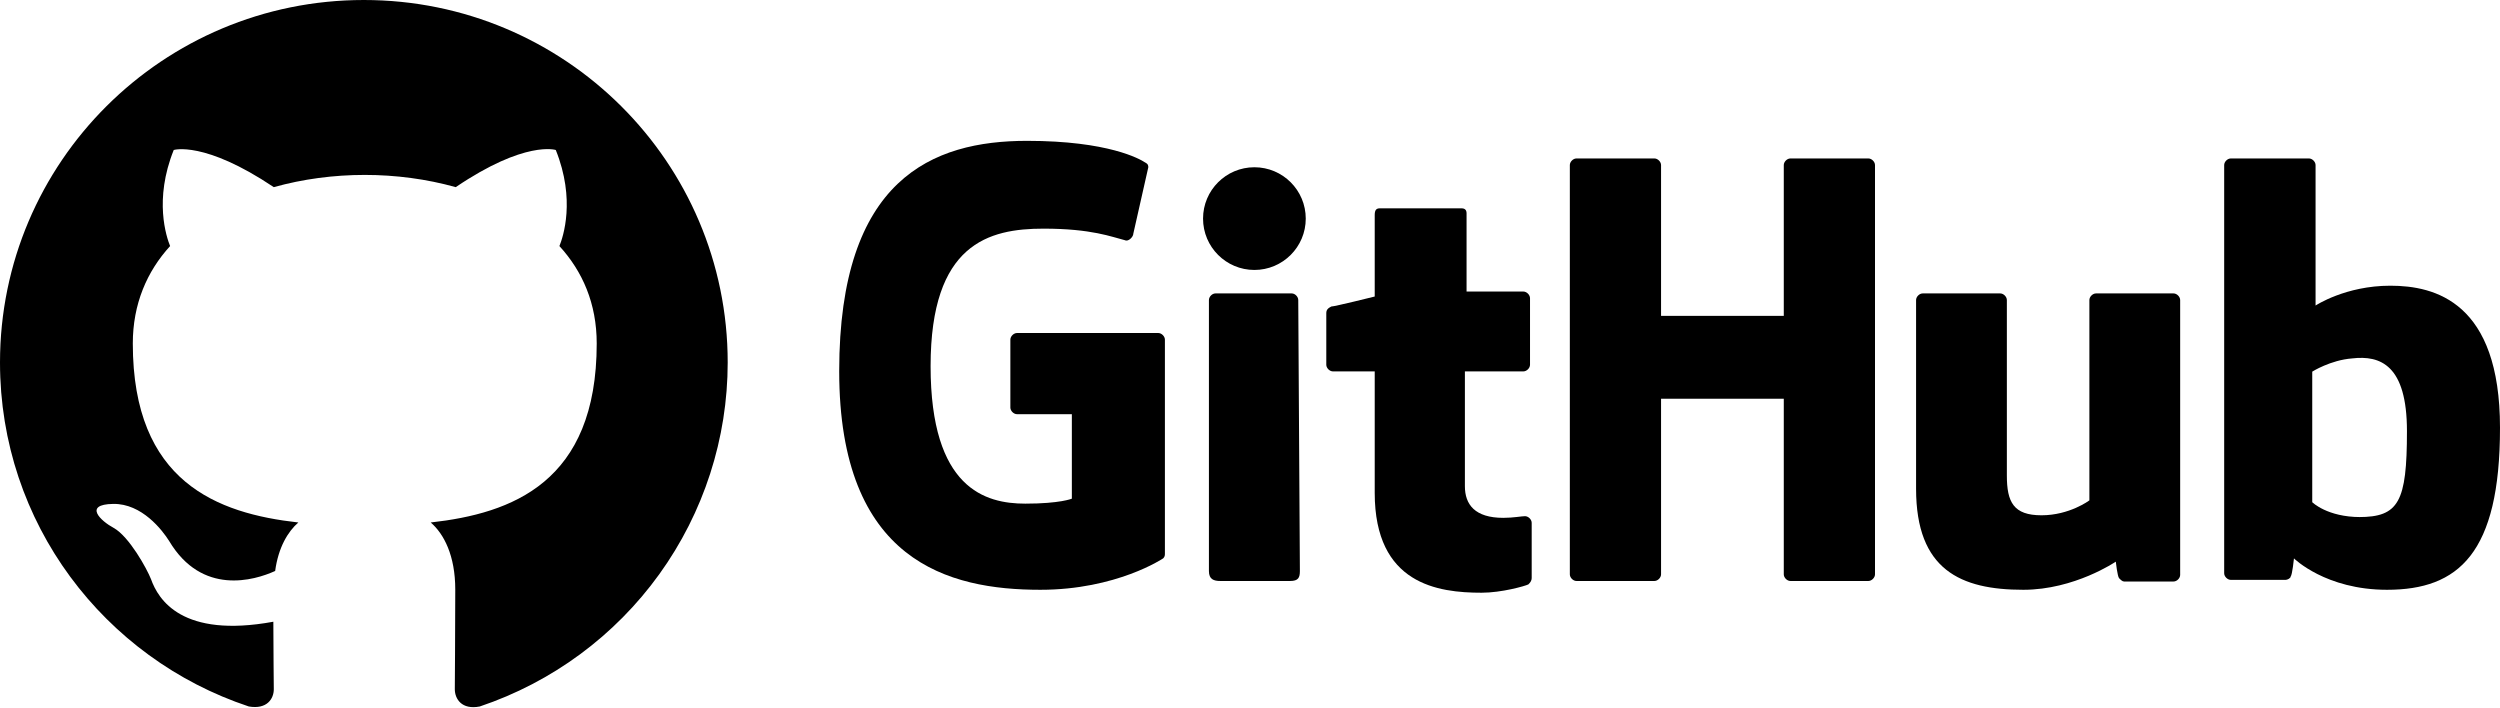
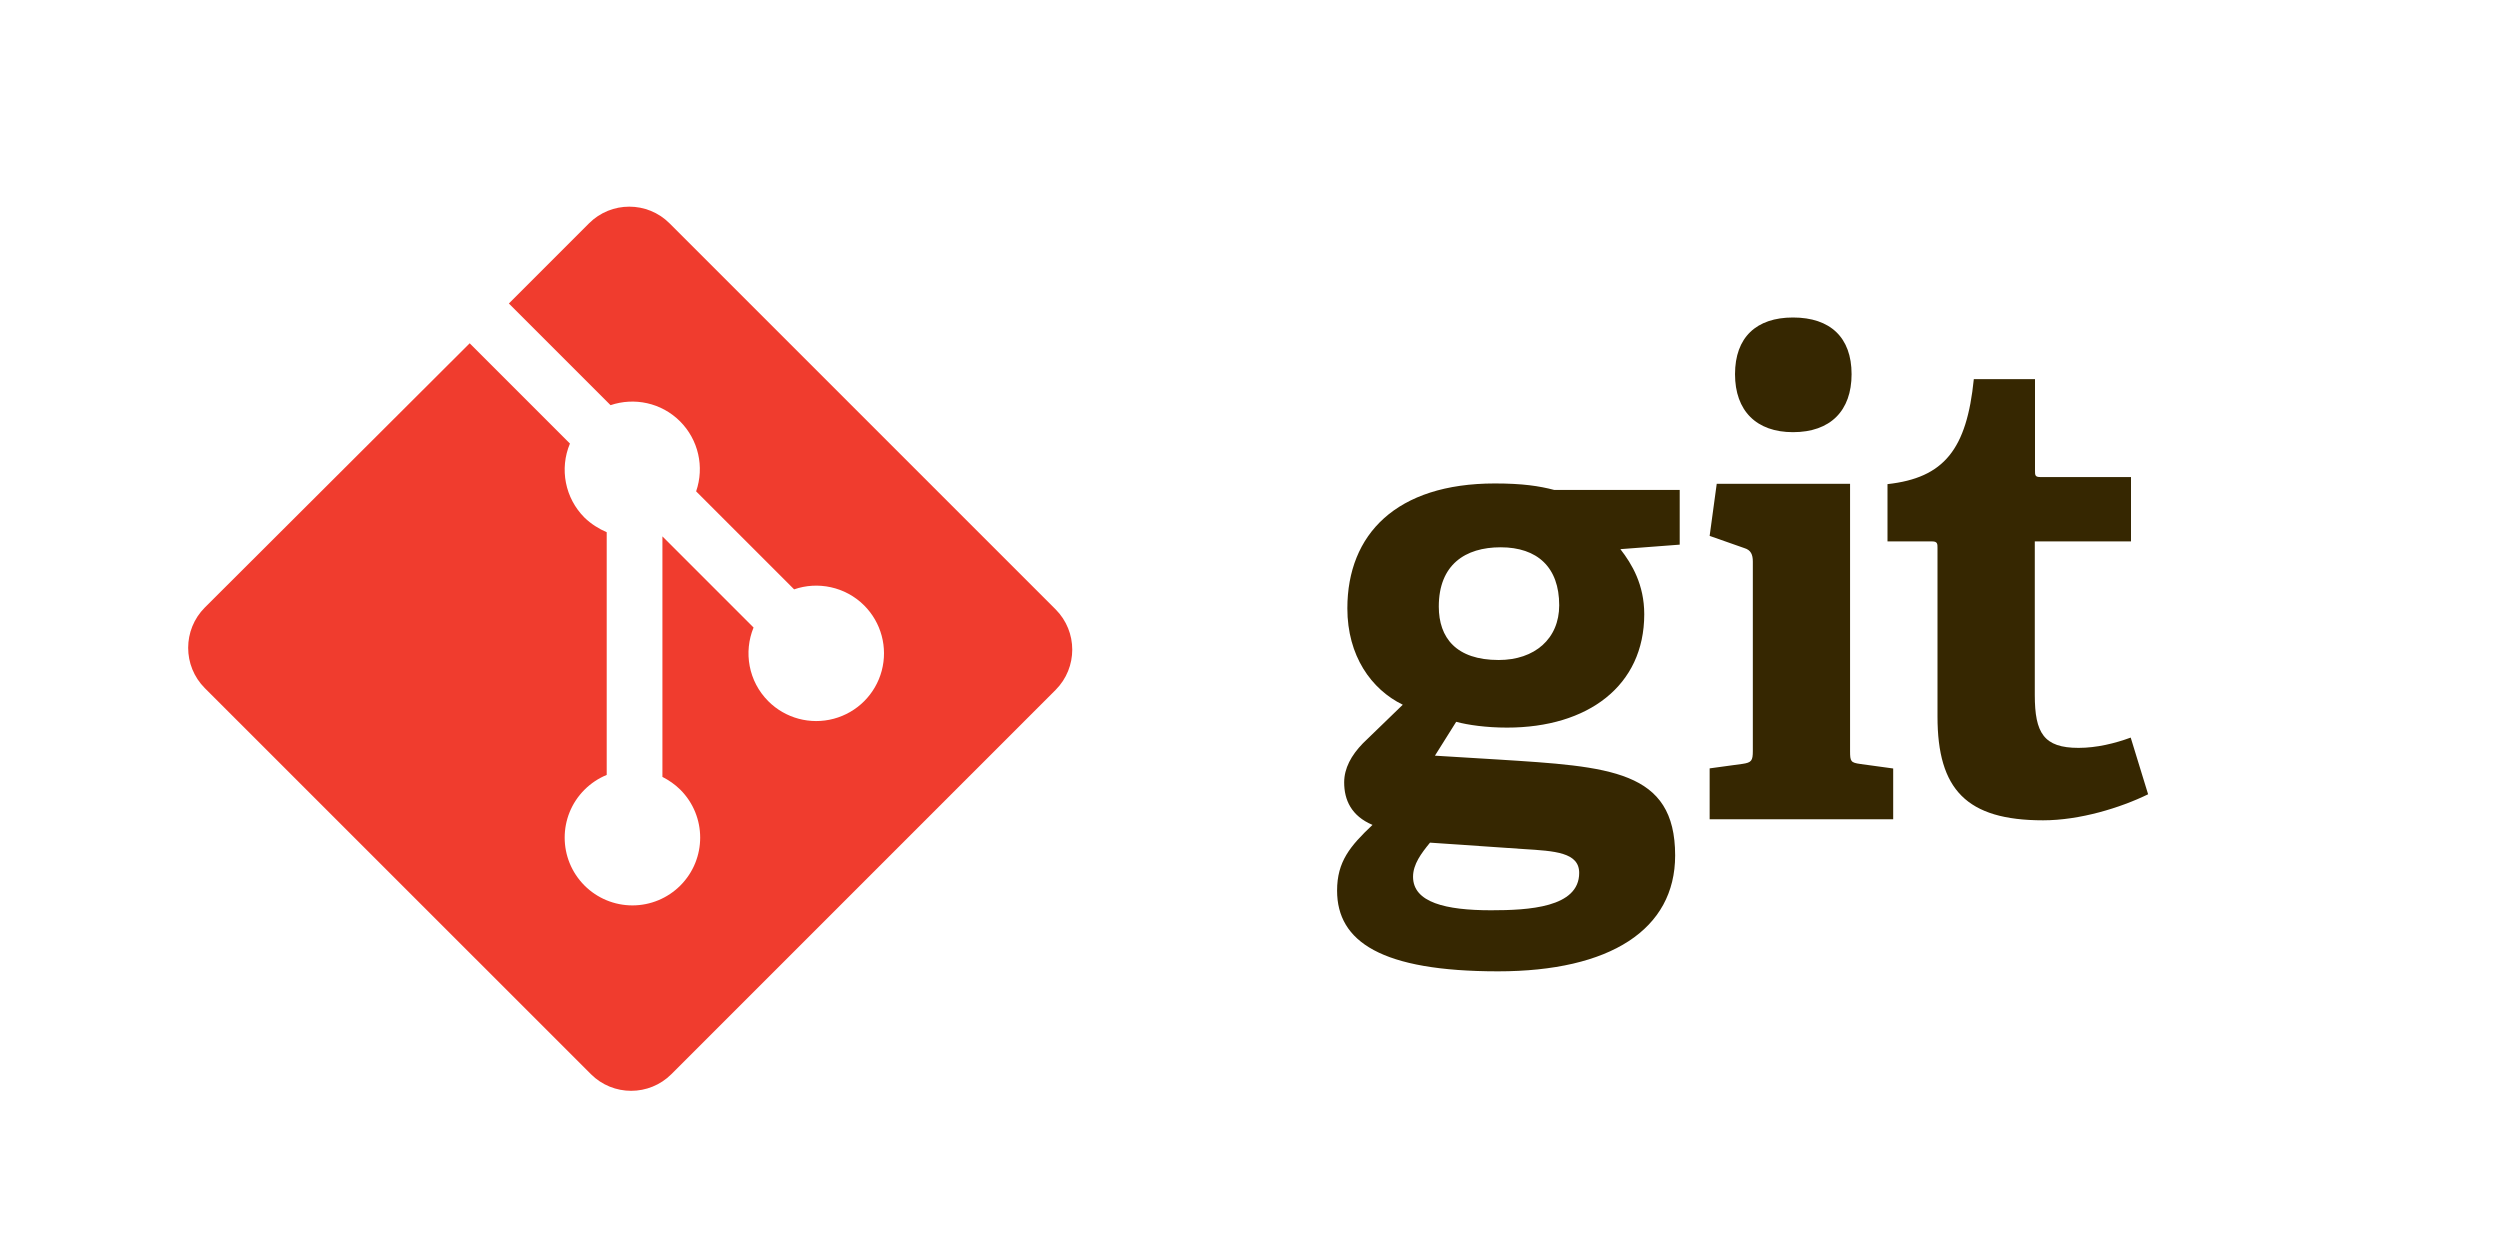
- <svg xmlns="http://www.w3.org/2000/svg" width="852" height="241" viewBox="0 0 852 241" fill="none">
-   <path fill-rule="evenodd" clip-rule="evenodd" d="M124 0C55.49 0 0 55.288 0 123.548C0 178.218 35.495 224.394 84.785 240.764C90.985 241.845 93.31 238.139 93.31 234.895C93.31 231.961 93.155 222.232 93.155 211.885C62 217.599 53.94 204.317 51.46 197.368C50.065 193.816 44.02 182.851 38.75 179.917C34.41 177.6 28.21 171.886 38.595 171.732C48.36 171.577 55.335 180.689 57.66 184.395C68.82 203.082 86.645 197.831 93.775 194.588C94.86 186.557 98.115 181.152 101.68 178.063C74.09 174.975 45.26 164.319 45.26 117.062C45.26 103.626 50.065 92.507 57.97 83.858C56.73 80.769 52.39 68.106 59.21 51.118C59.21 51.118 69.595 47.875 93.31 63.782C103.23 61.002 113.77 59.612 124.31 59.612C134.85 59.612 145.39 61.002 155.31 63.782C179.025 47.72 189.41 51.118 189.41 51.118C196.23 68.106 191.89 80.769 190.65 83.858C198.555 92.507 203.36 103.471 203.36 117.062C203.36 164.473 174.375 174.975 146.785 178.063C151.28 181.924 155.155 189.337 155.155 200.92C155.155 217.444 155 230.726 155 234.895C155 238.139 157.325 241.999 163.525 240.764C188.141 232.484 209.532 216.721 224.685 195.694C239.839 174.667 247.993 149.434 248 123.548C248 55.288 192.51 0 124 0Z" fill="black" />
-   <path d="M346.597 113.491C345.464 113.491 344.332 114.62 344.332 115.749V138.897C344.332 140.026 345.464 141.155 346.597 141.155H365.286V169.948C365.286 169.948 361.321 171.642 349.429 171.642C335.837 171.642 317.148 166.561 317.148 124.782C317.148 83.004 336.969 77.922 355.658 77.922C372.082 77.922 378.878 80.745 383.408 81.874C384.541 82.439 386.24 80.745 386.24 79.616L391.337 57.033C391.337 56.469 391.337 55.904 390.204 55.34C388.505 54.21 377.745 48 349.995 48C317.714 48 286 60.985 286 126.476C286 191.402 323.378 201 354.526 201C380.577 201 396.434 190.273 396.434 190.273C397 189.708 397 189.144 397 188.579V115.749C397 114.62 395.867 113.491 394.735 113.491" fill="black" />
-   <path d="M639 56.259C639 55.129 637.87 54 636.739 54H610.174C609.043 54 607.913 55.129 607.913 56.259V107.647H566.087V56.259C566.087 55.129 564.957 54 563.826 54H537.261C536.13 54 535 55.129 535 56.259V195.741C535 196.871 536.13 198 537.261 198H563.826C564.957 198 566.087 196.871 566.087 195.741V135.882H607.913V195.741C607.913 196.871 609.043 198 610.174 198H636.739C637.87 198 639 196.871 639 195.741V56.259Z" fill="black" />
-   <path d="M427.5 92C437.165 92 445 84.165 445 74.5C445 64.835 437.165 57 427.5 57C417.835 57 410 64.835 410 74.5C410 84.165 417.835 92 427.5 92Z" fill="black" />
-   <path d="M442.446 102.253C442.446 101.126 441.339 100 440.232 100H414.214C413.107 100 412 101.126 412 102.253V194.621C412 197.437 413.661 198 415.875 198H439.679C442.446 198 443 196.874 443 194.621" fill="black" />
-   <path d="M714.312 100C713.188 100 712.062 101.128 712.062 102.257V170.531C712.062 170.531 705.312 175.609 695.75 175.609C686.188 175.609 683.938 171.095 683.938 162.067V102.257C683.938 101.128 682.812 100 681.688 100H655.25C654.125 100 653 101.128 653 102.257V166.581C653 194.229 668.188 201 689.562 201C707 201 721.062 191.408 721.062 191.408C721.062 191.408 721.625 196.486 722.188 197.05C722.75 197.615 723.312 198.179 723.875 198.179H740.75C741.875 198.179 743 197.05 743 195.922V102.257C743 101.128 741.875 100 740.75 100" fill="black" />
-   <path d="M804.434 176.218C793.108 176.218 788.012 171.149 788.012 171.149V126.655C788.012 126.655 794.241 122.713 801.602 122.149C811.229 121.023 820.289 124.402 820.289 146.931C820.289 171.149 817.458 176.218 803.867 176.218H804.434ZM789.145 103.563V56.253C789.145 55.126 788.012 54 786.88 54H760.265C759.133 54 758 55.126 758 56.253V195.368C758 196.494 759.133 197.621 760.265 197.621H778.952C779.518 197.621 780.651 197.057 780.651 196.494C781.217 195.931 781.783 190.299 781.783 190.299C781.783 190.299 792.542 201 813.494 201C837.843 201 852 188.609 852 145.805C852 103 829.916 97.368 814.627 97.368C799.337 97.368 789.145 104.126 789.145 104.126V103.563Z" fill="black" />
-   <path d="M499.805 99.355V72.701C499.805 71.567 499.236 71 498.098 71H470.211C469.073 71 468.504 71.567 468.504 73.268V101.056C468.504 101.056 454.846 104.459 453.707 104.459C452.569 105.026 452 105.593 452 106.727V124.307C452 125.442 453.138 126.576 454.276 126.576H468.504V167.974C468.504 199.165 490.13 202 504.927 202C511.756 202 519.724 199.732 520.862 199.165C521.431 198.597 522 198.03 522 196.896V178.182C522 177.048 520.862 175.913 519.724 175.913C518.585 175.913 515.74 176.481 512.325 176.481C502.65 176.481 499.236 171.944 499.236 165.706C499.236 159.468 499.236 126.576 499.236 126.576H519.154C520.293 126.576 521.431 125.442 521.431 124.307V101.623C521.431 100.489 520.293 99.355 519.154 99.355" fill="black" />
+ <svg xmlns="http://www.w3.org/2000/svg" width="120" height="60">
+   <path d="M72.03 26.27c-1.7 0-2.968.835-2.968 2.845 0 1.5.835 2.565 2.875 2.565 1.73 0 2.905-1.02 2.905-2.628 0-1.825-1.05-2.782-2.812-2.782zm-3.4 14.19c-.403.494-.804 1.02-.804 1.625 0 1.235 1.575 1.608 3.74 1.608 1.793 0 4.235-.125 4.235-1.793 0-.99-1.175-1.052-2.66-1.145l-4.5-.308zm9.15-14.098c.555.713 1.144 1.7 1.144 3.123 0 3.43-2.7 5.44-6.584 5.44-1 0-1.875-.125-2.443-.278l-1.02 1.625 3.03.185c5.35.34 8.5.496 8.5 4.605 0 3.556-3.12 5.562-8.5 5.562-5.595 0-7.727-1.422-7.727-3.875 0-1.39.62-2.133 1.7-3.154-1.02-.43-1.36-1.204-1.36-2.038 0-.68.34-1.3.897-1.875l1.916-1.855c-1.515-.74-2.66-2.35-2.66-4.625 0-3.555 2.35-5.996 7.08-5.996 1.33 0 2.134.123 2.845.31h6.028v2.627l-2.845.216m8.282-5.615c-1.75 0-2.782-1.02-2.782-2.784s1.02-2.72 2.782-2.72c1.793 0 2.813.96 2.813 2.72s-1.02 2.784-2.812 2.784zm-4 18.578v-2.44l1.578-.216c.432-.062.495-.155.495-.62V26.96c0-.34-.093-.556-.403-.65l-1.67-.587.34-2.502h6.4v12.83c0 .495.03.556.495.62l1.575.216v2.438H82.06m21.05-1.2c-1.33.65-3.278 1.25-5.04 1.25-3.68 0-5.07-1.482-5.07-4.977v-8.1c0-.185 0-.31-.25-.31H90.6v-2.75c2.72-.3 3.803-1.67 4.143-5.04h2.937v4.39c0 .215 0 .31.248.31h4.36v3.09H97.67v7.375c0 1.825.434 2.535 2.1 2.535.866 0 1.75-.216 2.504-.494l.835 2.72" fill="#362701" />
+   <path d="M50.67 29.25L32.138 10.72c-1.066-1.067-2.797-1.067-3.865 0l-3.847 3.848 4.88 4.88c1.135-.383 2.435-.125 3.337.777a3.25 3.25 0 0 1 .771 3.36l4.704 4.704c1.125-.392 2.45-.137 3.36.77a3.25 3.25 0 0 1-1.459 5.441 3.25 3.25 0 0 1-3.141-.842c-.955-.956-1.19-2.36-.707-3.537l-4.375-4.375v11.545c.3.154.602.357.86.615 1.27 1.27 1.27 3.328 0 4.6a3.25 3.25 0 0 1-4.599 0c-1.27-1.273-1.27-3.33 0-4.6a3.27 3.27 0 0 1 1.065-.71V25.546c-.375-.16-.75-.394-1.065-.7a3.25 3.25 0 0 1-.7-3.555l-4.812-4.813L9.83 29.163a2.74 2.74 0 0 0 0 3.866l18.533 18.53c1.066 1.067 2.797 1.067 3.865 0L50.67 33.116a2.74 2.74 0 0 0 0-3.866" fill="#f03c2e" />
</svg>
